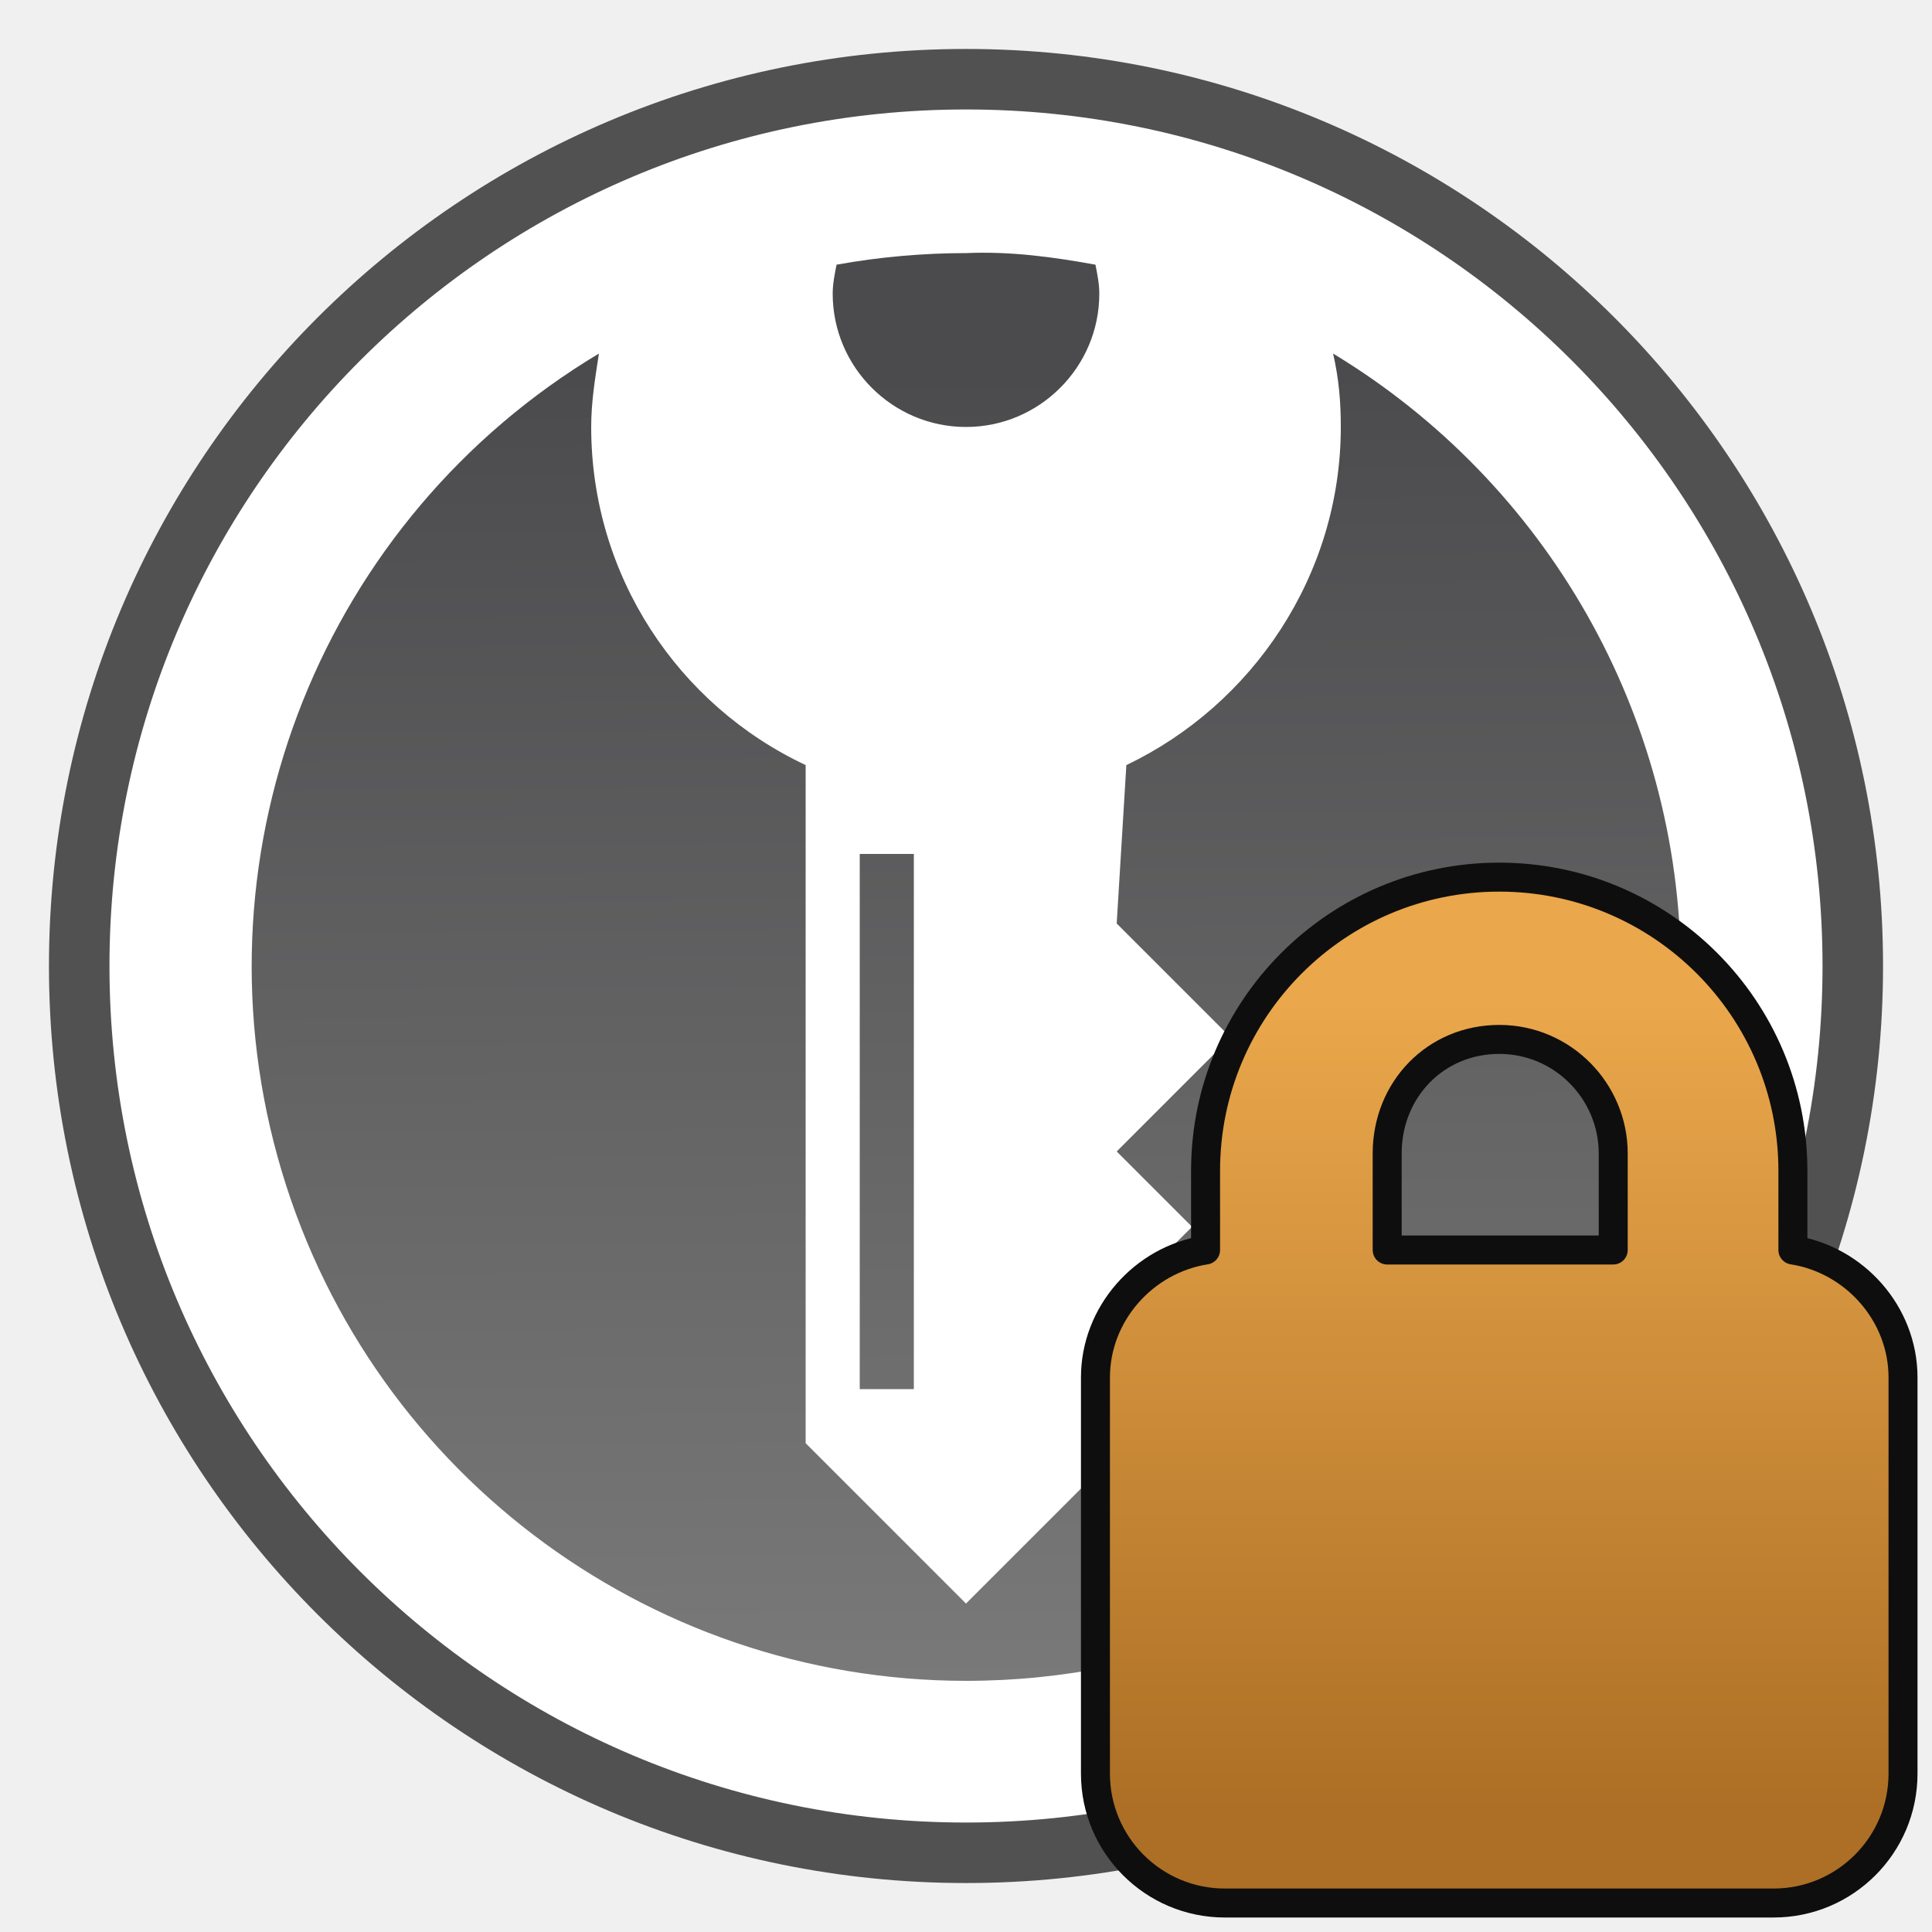
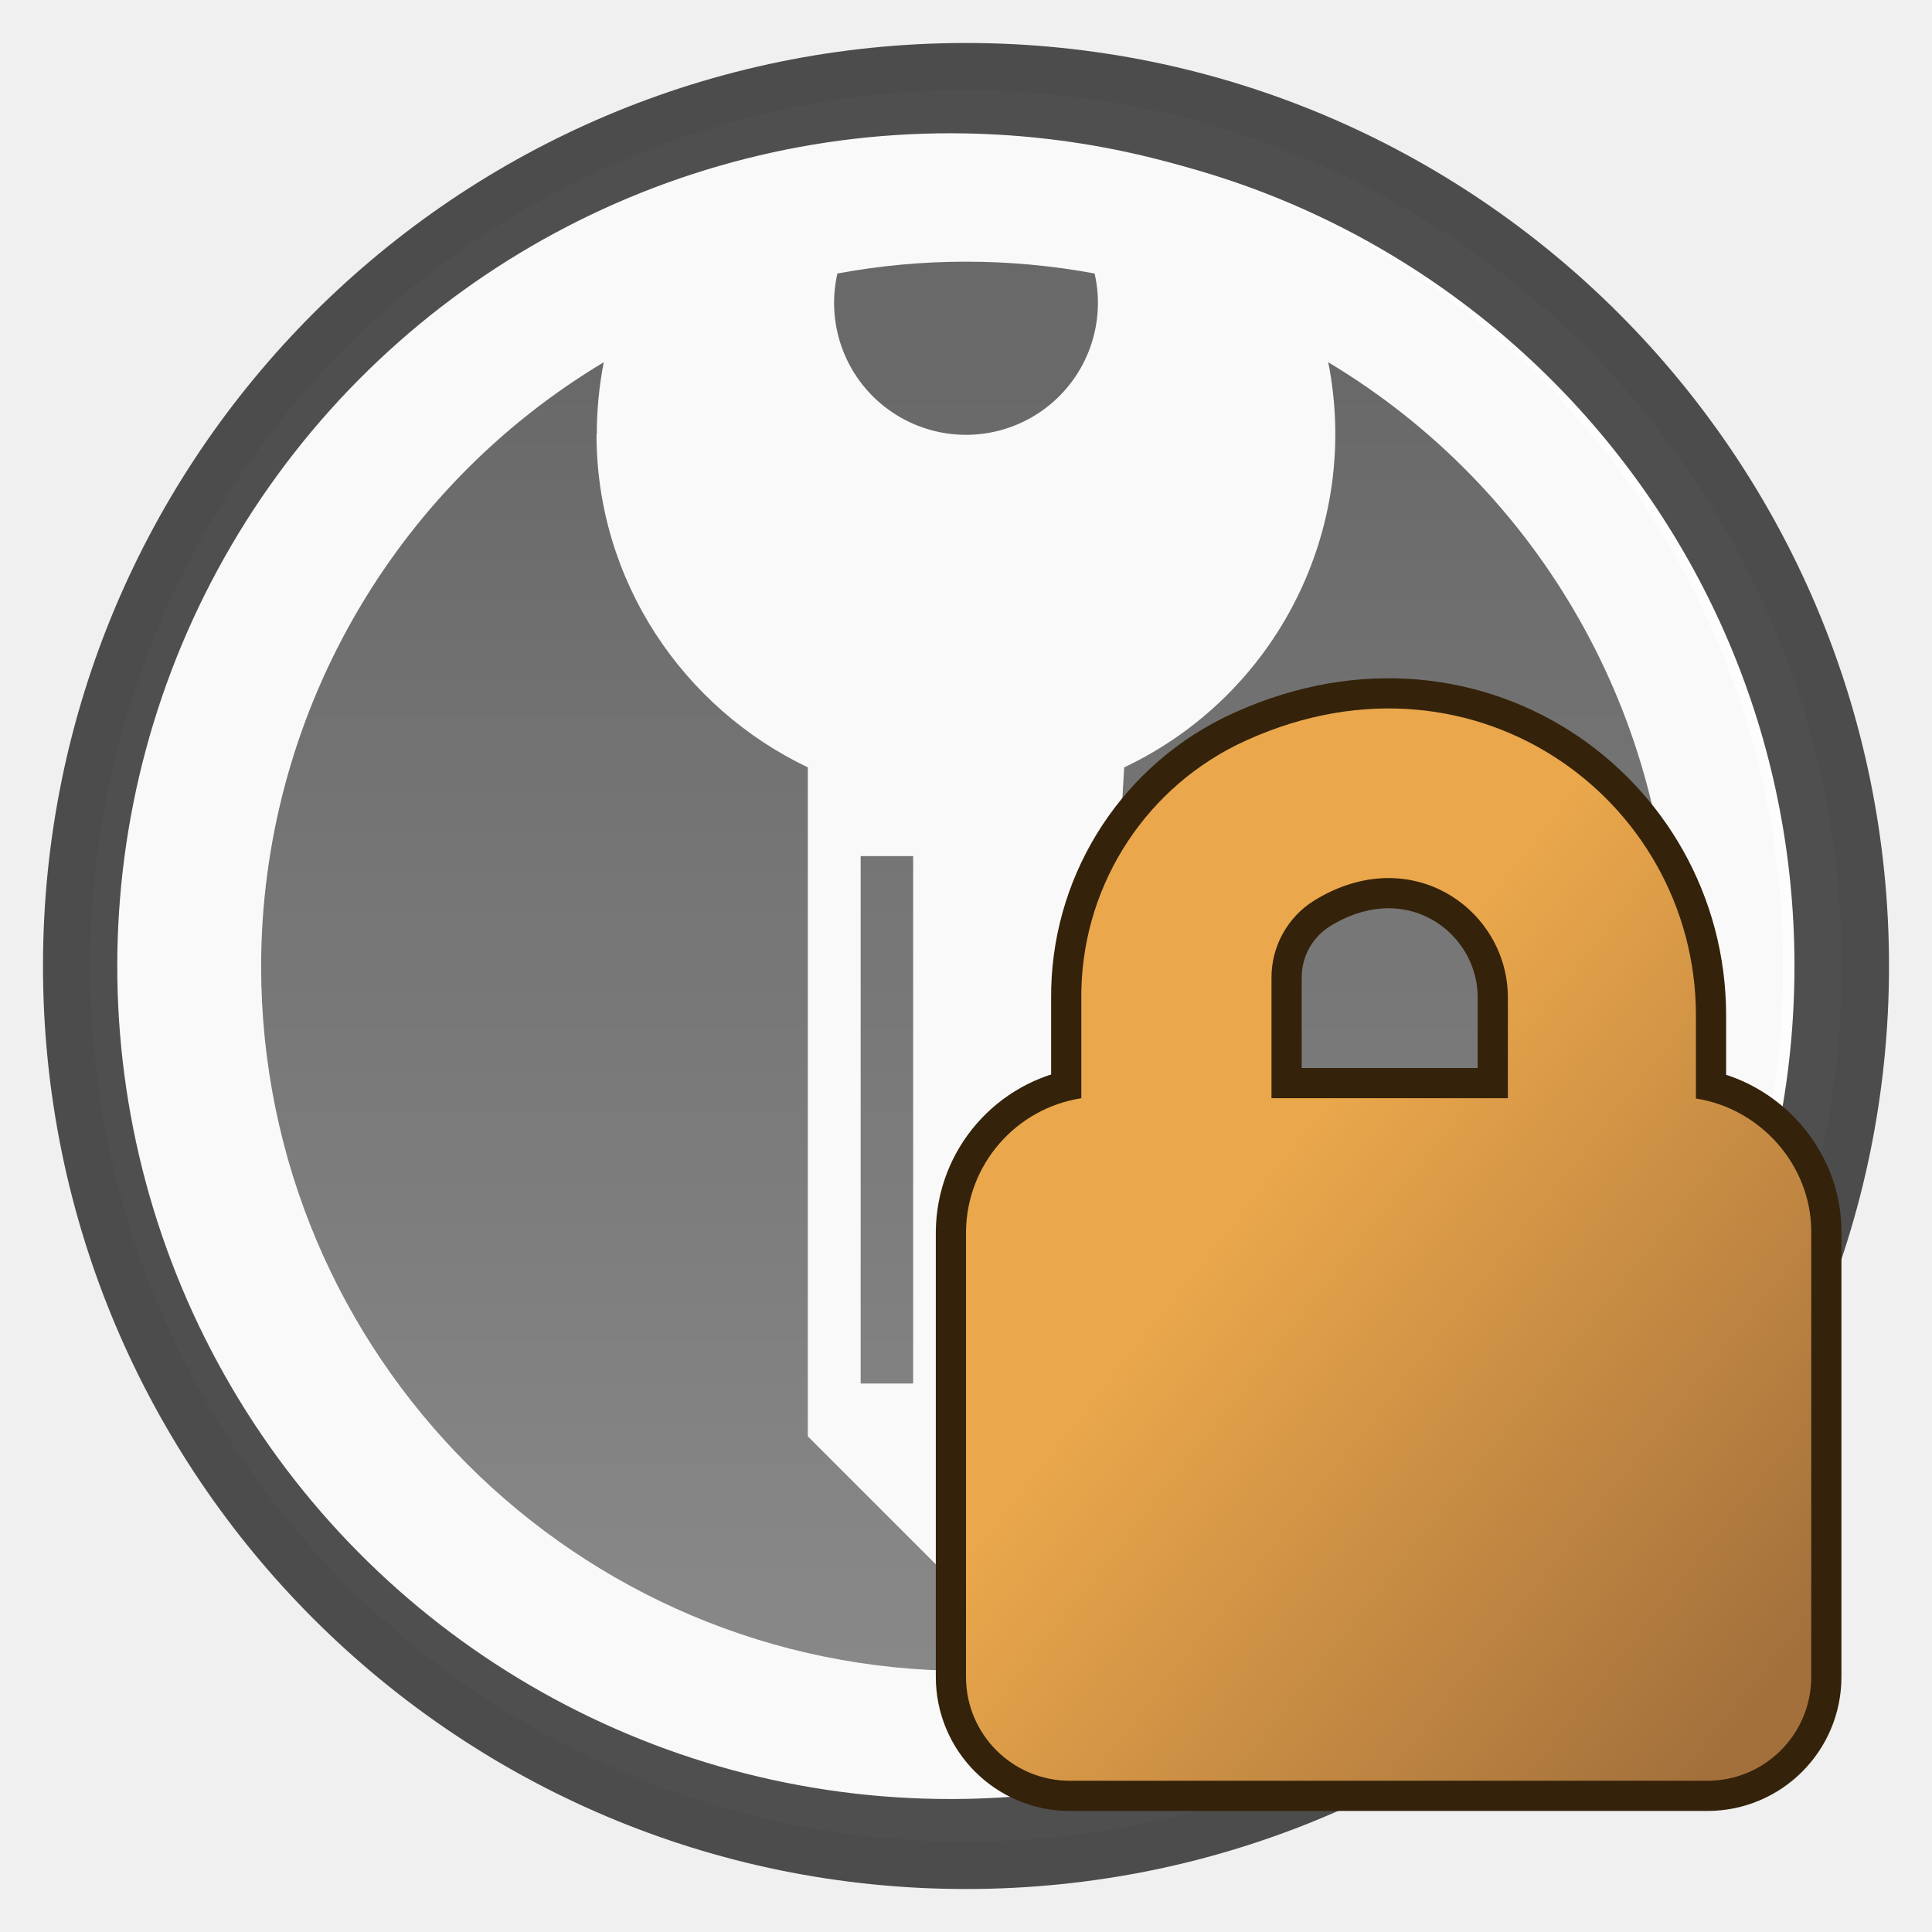
- <svg xmlns="http://www.w3.org/2000/svg" xmlns:xlink="http://www.w3.org/1999/xlink" xml:space="preserve" version="1.1" viewBox="0 0 100 100" id="svg2">
-   <defs id="defs23">
-     <linearGradient id="SVGID_2_-3" gradientUnits="userSpaceOnUse" x1="73.8" y1="1532.14" x2="73.8" y2="1574" gradientTransform="translate(3.8 -1480.3)">
-       <stop offset="0" style="stop-color:#eaa74b;stop-opacity:1" id="stop373" />
-       <stop offset="1" style="stop-color:#ac6f25;stop-opacity:1" id="stop375" />
+ <svg xmlns="http://www.w3.org/2000/svg" xmlns:xlink="http://www.w3.org/1999/xlink" height="64" width="64" viewBox="0 0 64 64" xml:space="preserve">
+   <defs>
+     <linearGradient id="b">
+       <stop style="stop-color:#eaa74b;stop-opacity:1" offset="0" />
+       <stop style="stop-color:#a3703c;stop-opacity:1" offset="1" />
    </linearGradient>
-     <linearGradient xlink:href="#linearGradient4316" id="linearGradient5199" x1="53.24" y1="12.75" x2="53.24" y2="86.36" gradientUnits="userSpaceOnUse" gradientTransform="translate(-50.41 11.36)" />
-     <linearGradient id="linearGradient4316">
-       <stop id="stop4318" offset="0" style="stop-color:#226e23;stop-opacity:1" />
-       <stop id="stop4320" offset="1" style="stop-color:#63ab3a;stop-opacity:1" />
+     <linearGradient id="a">
+       <stop offset="0" style="stop-color:#606060;stop-opacity:1" />
+       <stop offset="1" style="stop-color:#999;stop-opacity:1" />
    </linearGradient>
+     <linearGradient xlink:href="#a" id="c" x1="53.24" y1="12.75" x2="53.24" y2="86.36" gradientUnits="userSpaceOnUse" />
+     <linearGradient xlink:href="#b" id="d" x1="39.43" y1="42.25" x2="57.97" y2="56.88" gradientUnits="userSpaceOnUse" />
  </defs>
-   <linearGradient id="SVGID_1_" gradientUnits="userSpaceOnUse" x1="50.27" y1="-1470.94" x2="49.7" y2="-1392.79" gradientTransform="matrix(1 0 0 -1 -50.2 -1373.16)">
-     <stop offset="0" style="stop-color:gray" id="stop4" />
-     <stop offset="1" style="stop-color:#4b4b4d" id="stop6" />
-   </linearGradient>
-   <linearGradient id="SVGID_2_" gradientUnits="userSpaceOnUse" x1="73.8" y1="1532.14" x2="73.8" y2="1574" gradientTransform="translate(-2.73 -1488.34)">
-     <stop offset="0" style="stop-color:#d69029" id="stop11" />
-     <stop offset="1" style="stop-color:#af7125" id="stop13" />
-   </linearGradient>
-   <g id="layer7" style="display:inline">
-     <g id="layer21" style="display:inline">
-       <circle style="clip-rule:evenodd;display:inline;fill:#fff;fill-rule:evenodd;stroke:#515151;stroke-width:3.132;stroke-linecap:round;stroke-linejoin:round" cx="50" cy="50" r="45.9" id="circle3979" />
-       <path style="display:inline;fill:url(#SVGID_1_)" d="M56.7 13.7c.1.5.2 1 .2 1.5 0 3.8-3.1 6.9-6.9 6.9-3.8 0-6.9-3.1-6.9-6.9 0-.5.1-1 .2-1.5 2.2-.4 4.5-.6 6.7-.6 2.3-.1 4.5.2 6.7.6zm-26.1 8.4c0 7.7 4.5 14.4 11.1 17.5v35.1L50 83l8.3-8.3-.5-7.3 3.9-3.9-3.9-3.9 5.9-5.9-5.9-5.9.5-8.2c6.5-3.1 11.1-9.8 11.1-17.5 0-1.3-.1-2.5-.4-3.8A37.32 37.32 0 0 1 87 50c0 20.4-16.5 37-37 37a36.98 36.98 0 0 1-19-68.7c-.2 1.3-.4 2.5-.4 3.8zm13.9 22.1h2.8v27.7h-2.8z" id="path3981" />
-       <path style="display:inline;fill:url(#SVGID_2_-3);stroke:#0e0e0e;stroke-width:1.5;stroke-linecap:round;stroke-linejoin:round;stroke-dasharray:none;stroke-opacity:1" d="M63.4 98.5c-3.7 0-6.7-3-6.7-6.7V71.3c0-3.3 2.5-6.1 5.7-6.6v-4.1a15.2 15.2 0 1 1 30.4 0v4.1c3.2.5 5.7 3.3 5.7 6.6v20.5c0 3.7-3 6.7-6.7 6.7Zm20.1-33.8v-5c0-3.2-2.6-5.9-5.9-5.9-3.3 0-5.8 2.6-5.8 5.9v5z" id="path378" />
+   <g style="display:inline">
+     <circle r="29.01" style="opacity:.871;fill:#fff;fill-opacity:1;fill-rule:evenodd;stroke:#000;stroke-width:3.132;stroke-linecap:round;stroke-linejoin:round;stroke-miterlimit:4;stroke-dasharray:none;stroke-opacity:.784" cx="32" cy="32" />
+     <circle style="opacity:1;fill:none;fill-opacity:1;fill-rule:evenodd;stroke:none;stroke-width:1.5;stroke-linecap:round;stroke-linejoin:round;stroke-miterlimit:4;stroke-dasharray:none;stroke-opacity:1" cx="32" cy="32" r="26.73" />
+     <path style="opacity:1;fill:#f9f9f9;fill-opacity:1;fill-rule:evenodd;stroke:none;stroke-width:1.579;stroke-linecap:round;stroke-linejoin:round;stroke-miterlimit:4;stroke-dasharray:none;stroke-opacity:1" d="M32 4.42a27.59 27.59 0 1 0 0 55.17 27.59 27.59 0 0 0 0-55.17Zm0 4.23c1.43 0 2.86.15 4.26.41a4.37 4.37 0 1 1-8.52 0c1.4-.27 2.83-.4 4.26-.4ZM20 12a12.23 12.23 0 0 0 6.75 13.42v22.16L32 52.82l5.24-5.24-.3-4.64 2.47-2.47L36.94 38l3.7-3.71-3.7-3.7.3-5.17A12.22 12.22 0 0 0 44 12a23.35 23.35 0 0 1 11.35 20 23.35 23.35 0 0 1-46.7 0A23.35 23.35 0 0 1 20 12Zm8.5 16.36h1.75v17.47h-1.74V28.36z" />
+     <path style="opacity:.94;fill:url(#c);fill-opacity:1;fill-rule:nonzero;stroke:none;stroke-width:.505;stroke-linecap:round;stroke-linejoin:round;stroke-miterlimit:4;stroke-dasharray:none;stroke-opacity:1" d="M36.26 9.06a4.37 4.37 0 1 1-8.52 0 23.35 23.35 0 0 1 8.52 0zm-16.5 5.32c0 4.87 2.87 9.07 7 11.04v22.16L32 52.82l5.24-5.24-.3-4.64 2.47-2.47L36.94 38l3.7-3.71-3.7-3.7.3-5.17A12.22 12.22 0 0 0 44 12a23.35 23.35 0 0 1 11.35 20 23.35 23.35 0 0 1-46.7 0A23.35 23.35 0 0 1 20 12a12.4 12.4 0 0 0-.23 2.38zm8.74 13.98h1.75v17.47h-1.74V28.36z" />
+   </g>
+   <g style="display:inline;stroke-width:1;stroke:#34220a;stroke-opacity:1">
+     <g style="display:inline;stroke:#34220a;stroke-width:1;stroke-opacity:1" stroke="#0c0c0c" stroke-opacity=".8">
+       <path d="M56.18 36.38v-2.74c0-7.24-7.55-12.7-15.22-8.96a9.3 9.3 0 0 0-5.14 8.4v3.3A4.52 4.52 0 0 0 32 40.79v14.76c0 1.9 1.54 3.44 3.44 3.44h21.12c1.9 0 3.44-1.54 3.44-3.44V40.8c0-2.2-1.68-4.08-3.82-4.41zm-6.23 0h-7.83v-4a3 3 0 0 1 1.4-2.54c3.23-2 6.43.3 6.43 3.2v3.34z" display="inline" fill="#eaa74b" stroke="none" style="display:inline;fill:url(#d);fill-opacity:1;stroke:#34220a;stroke-width:2;stroke-linecap:round;stroke-linejoin:round;stroke-dasharray:none;stroke-opacity:1;paint-order:stroke fill markers" />
    </g>
  </g>
</svg>
